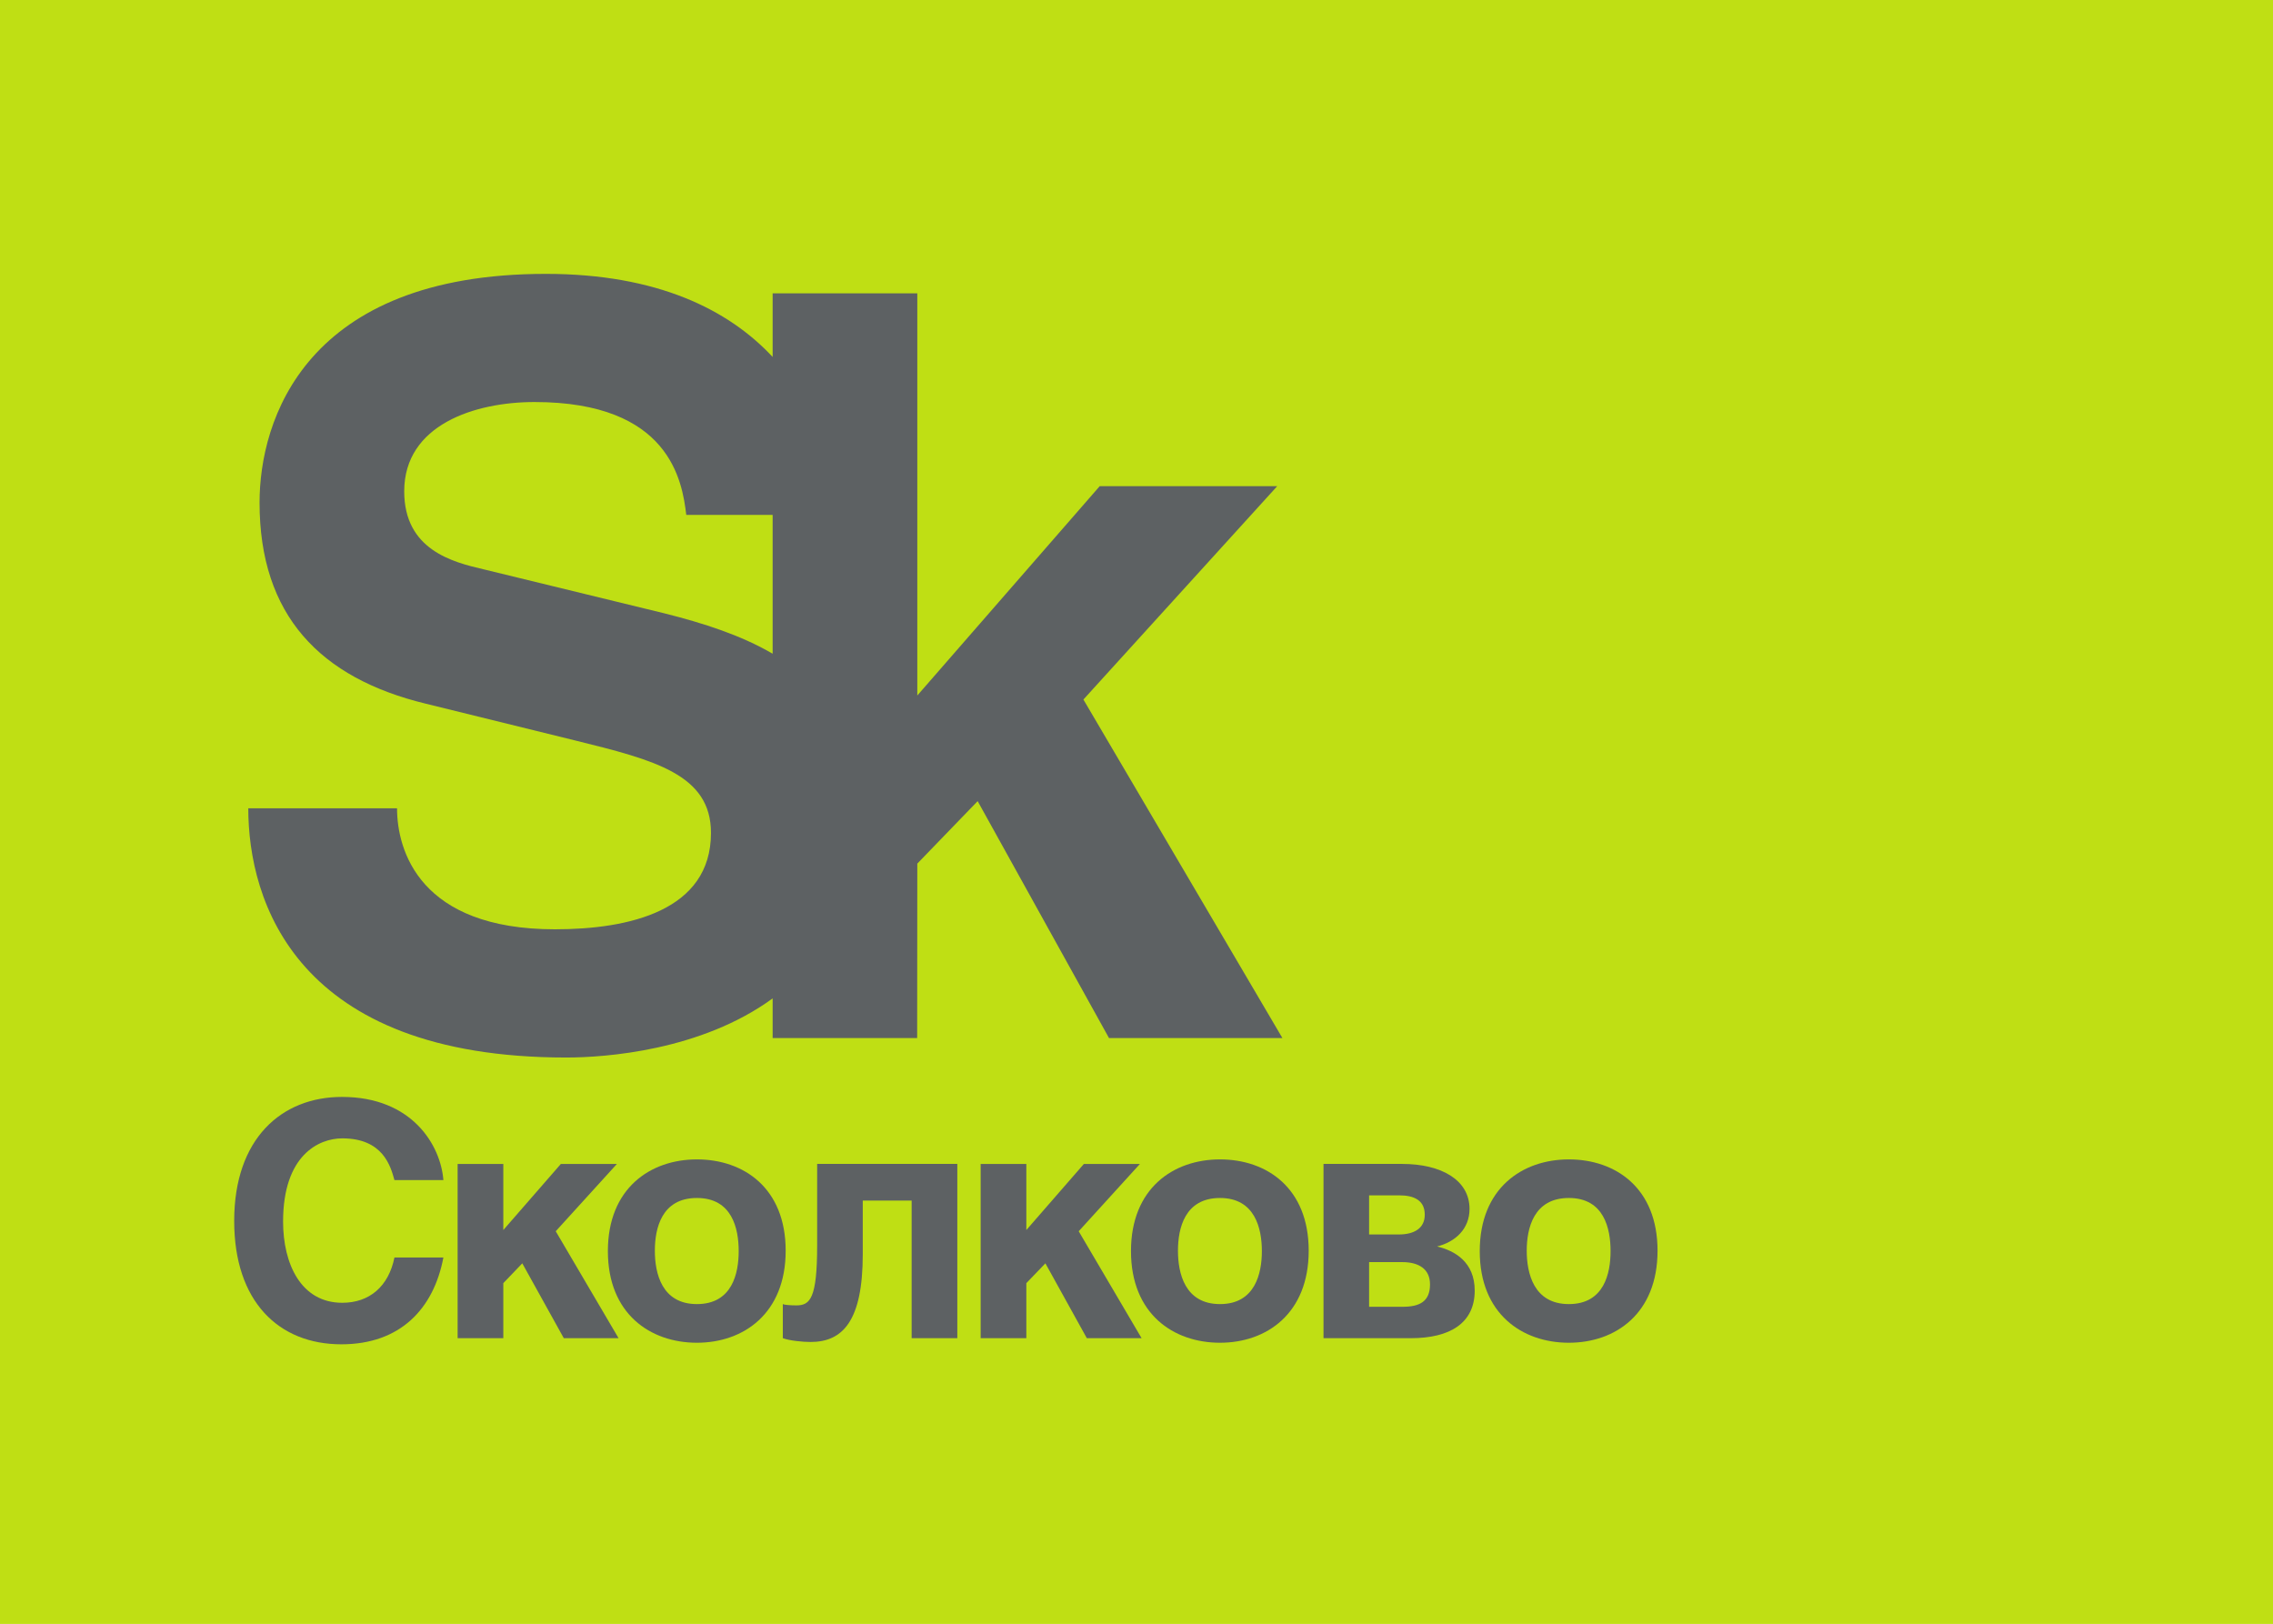
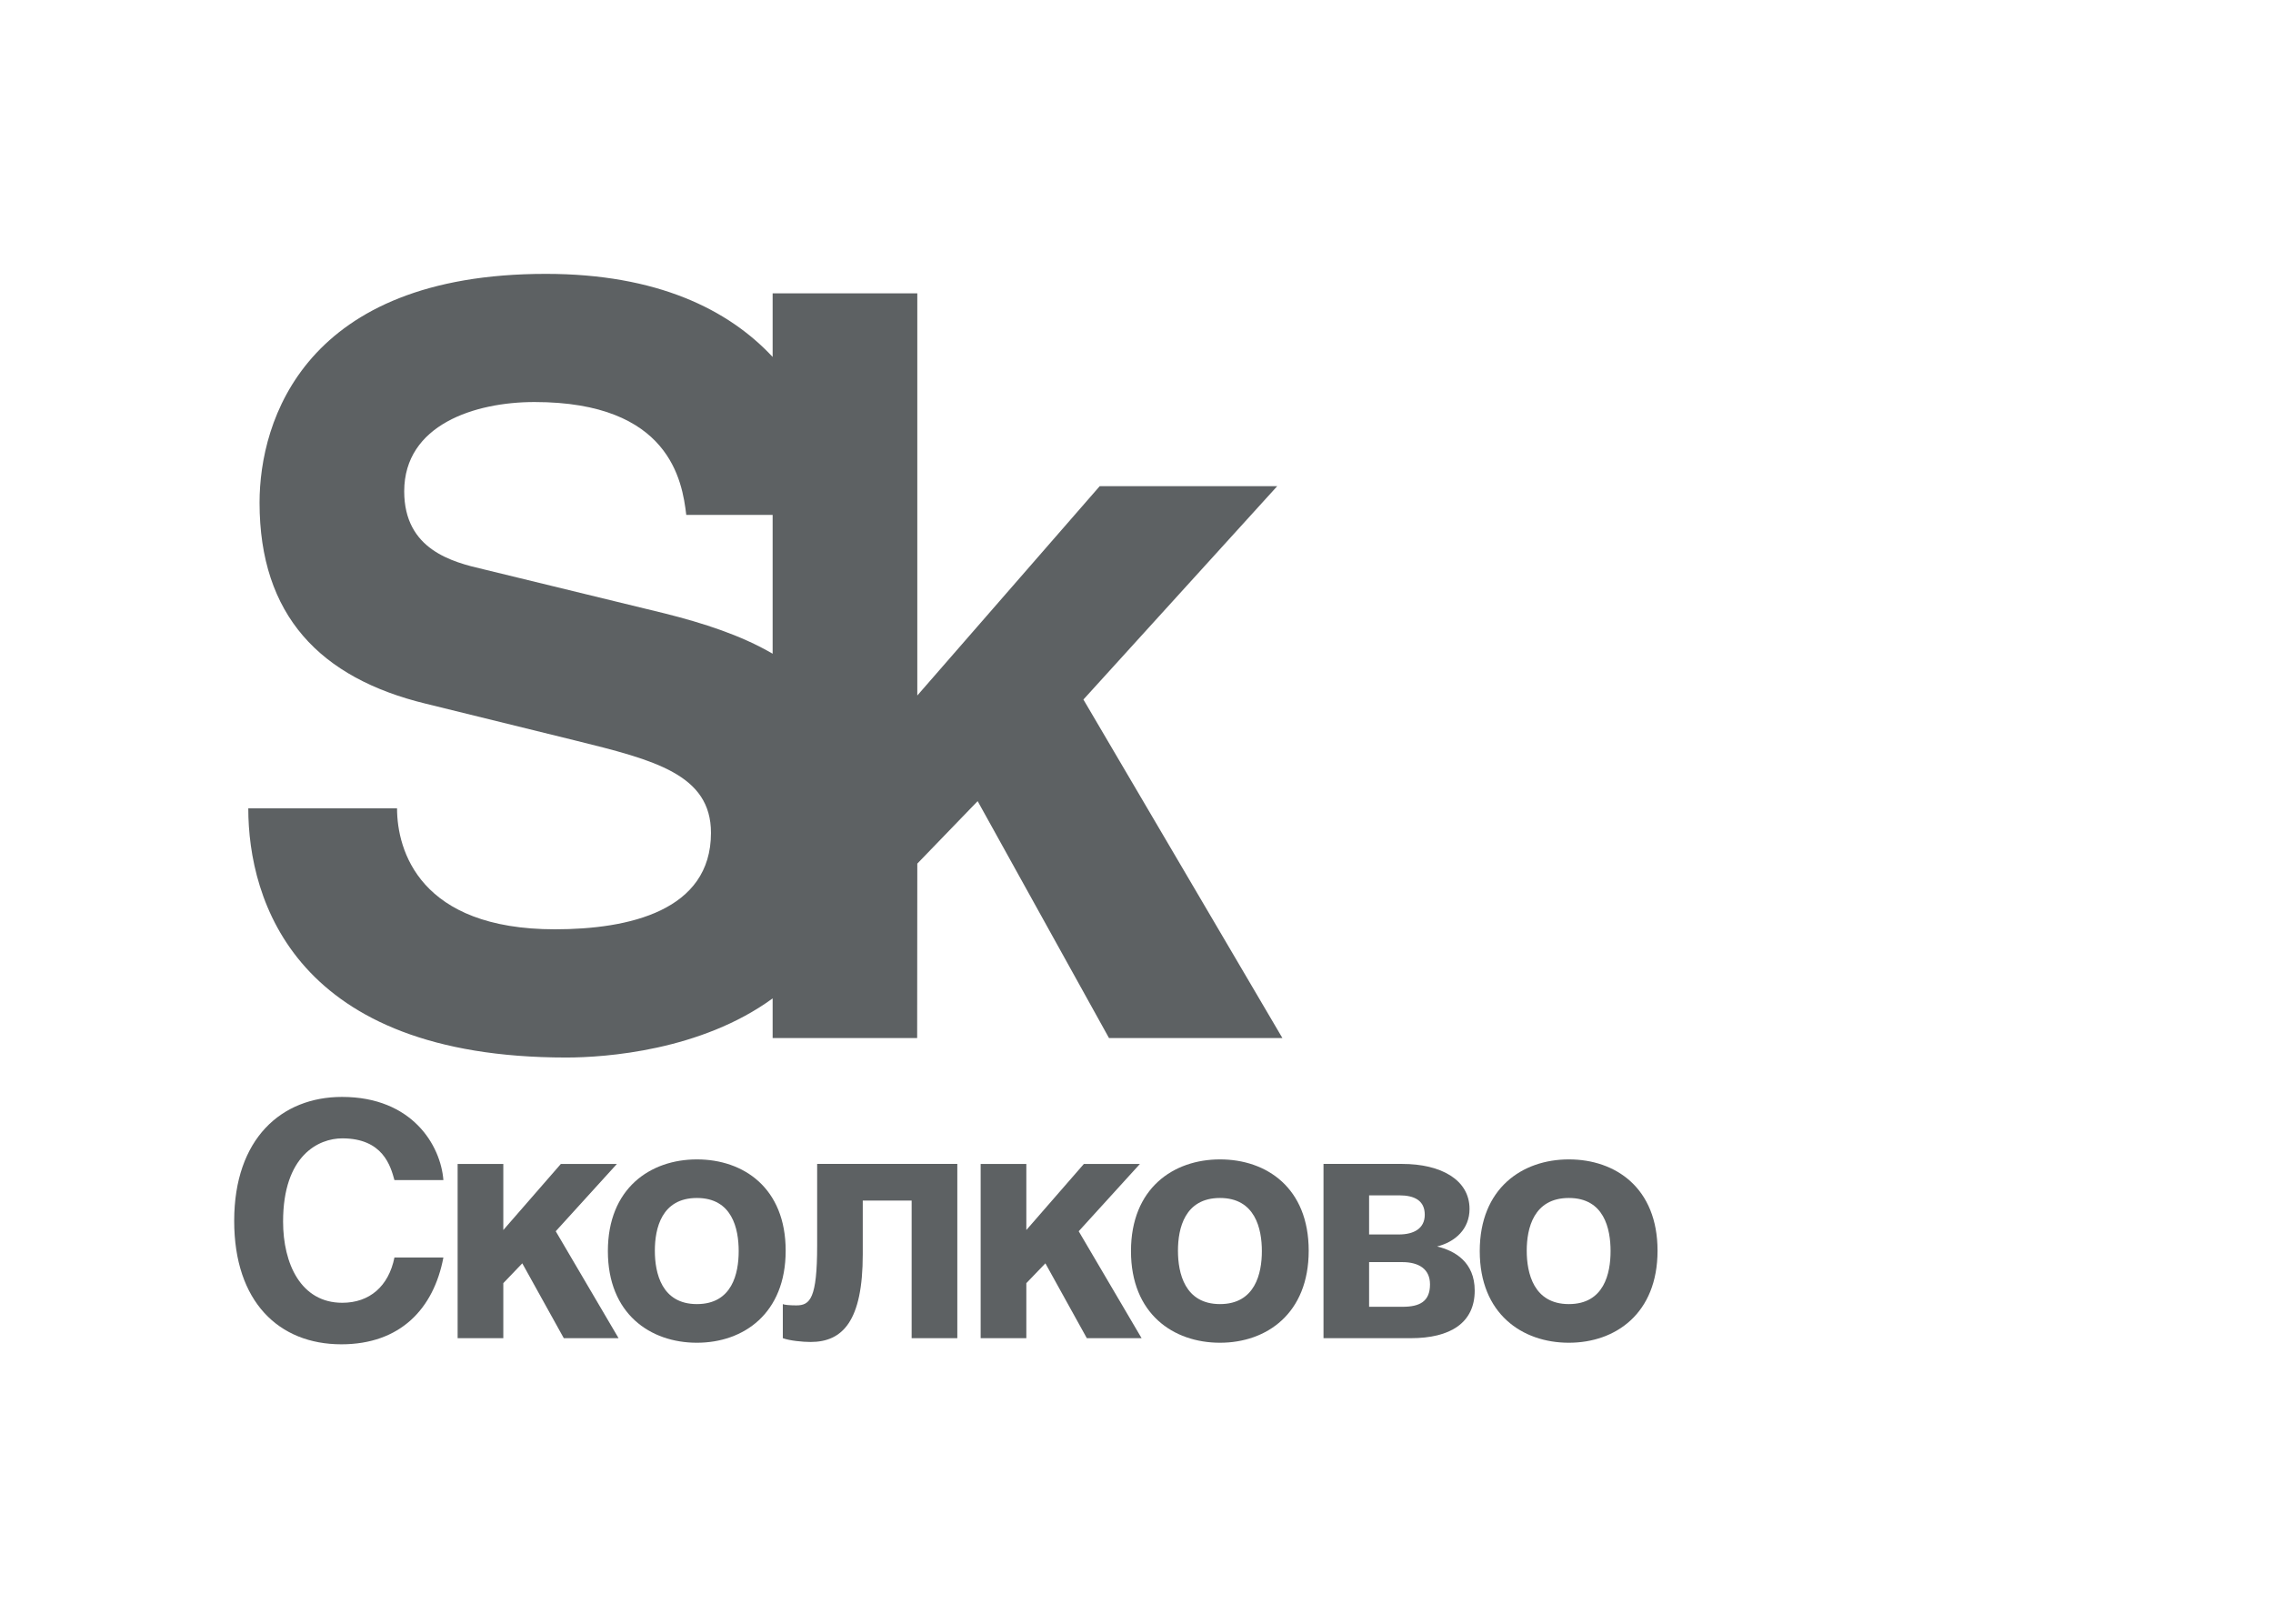
<svg xmlns="http://www.w3.org/2000/svg" version="1.1" width="300" height="214.312" id="svg3818" xml:space="preserve">
  <defs id="defs3822" />
  <g transform="matrix(1.25,0,0,-1.25,-289.9401,559.6359)" id="g3826">
    <g transform="matrix(1.294848,0,0,1.294848,-68.39053,-81.45438)" id="g4151">
-       <path d="m 231.952,276.259 185.35,0 0,132.409 -185.35,0 0,-132.409 z" id="path4086" style="fill:#bfdf14;fill-opacity:1;fill-rule:nonzero;stroke:none" />
      <path d="m 264.116,312.449 c -0.317,1.158 -0.946,3.402 -4.253,3.402 -1.922,0 -4.827,-1.375 -4.827,-6.786 0,-3.436 1.452,-6.62 4.827,-6.62 2.221,0 3.779,1.341 4.253,3.691 l 3.992,0 c -0.791,-4.175 -3.513,-7.077 -8.318,-7.077 -5.094,0 -8.741,3.464 -8.741,10.061 0,6.708 3.858,10.11 8.791,10.11 5.735,0 8.05,-3.958 8.268,-6.781 l -3.992,0 z" id="path4088" style="fill:#5d6163;fill-opacity:1;fill-rule:nonzero;stroke:none" />
      <path d="m 272.994,308.377 4.693,5.389 4.571,0 -4.989,-5.489 5.123,-8.718 -4.466,0 -3.385,6.102 -1.547,-1.615 0,-4.487 -3.725,0 0,14.207 3.725,0 0,-5.389 z" id="path4090" style="fill:#5d6163;fill-opacity:1;fill-rule:nonzero;stroke:none" />
      <path d="m 296.019,306.691 c 0,-5.121 -3.435,-7.504 -7.238,-7.504 -3.797,0 -7.26,2.348 -7.26,7.471 0,5.127 3.463,7.478 7.26,7.478 3.803,0 7.238,-2.323 7.238,-7.445 m -10.668,0 c 0,-1.82 0.552,-4.353 3.43,-4.353 2.879,0 3.407,2.505 3.407,4.32 0,1.826 -0.528,4.332 -3.407,4.332 -2.878,0 -3.43,-2.478 -3.43,-4.299" id="path4092" style="fill:#5d6163;fill-opacity:1;fill-rule:nonzero;stroke:none" />
      <path d="m 310.016,313.768 0,-14.208 -3.725,0 0,11.218 -3.986,0 0,-4.381 c 0,-5.434 -1.636,-7.148 -4.253,-7.148 -0.651,0 -1.715,0.105 -2.266,0.311 l 0,2.778 c 0.077,-0.055 0.551,-0.106 1.102,-0.106 1.119,0 1.698,0.552 1.698,4.878 l 0,6.658 11.43,0 z" id="path4094" style="fill:#5d6163;fill-opacity:1;fill-rule:nonzero;stroke:none" />
      <path d="m 315.644,308.377 4.693,5.389 4.571,0 -4.994,-5.489 5.128,-8.718 -4.466,0 -3.379,6.102 -1.553,-1.615 0,-4.487 -3.725,0 0,14.207 3.725,0 0,-5.389 z" id="path4096" style="fill:#5d6163;fill-opacity:1;fill-rule:nonzero;stroke:none" />
      <path d="m 338.669,306.691 c 0,-5.121 -3.429,-7.504 -7.232,-7.504 -3.803,0 -7.26,2.348 -7.26,7.471 0,5.127 3.457,7.478 7.26,7.478 3.803,0 7.232,-2.323 7.232,-7.445 m -10.661,0 c 0,-1.82 0.551,-4.353 3.429,-4.353 2.866,0 3.413,2.505 3.413,4.32 0,1.826 -0.547,4.332 -3.413,4.332 -2.878,0 -3.429,-2.478 -3.429,-4.299" id="path4098" style="fill:#5d6163;fill-opacity:1;fill-rule:nonzero;stroke:none" />
      <path d="m 339.876,313.767 6.414,0 c 3.173,0 5.494,-1.298 5.494,-3.67 0,-1.636 -1.163,-2.688 -2.645,-3.061 1.453,-0.347 3.067,-1.275 3.067,-3.598 0,-2.632 -1.992,-3.88 -5.21,-3.88 l -7.12,0 0,14.209 z m 3.718,-5.752 2.428,0 c 1.236,0 2.111,0.495 2.111,1.609 0,1.159 -0.842,1.581 -2.083,1.581 l -2.456,0 0,-3.19 z m 0,-5.896 2.739,0 c 1.376,0 2.228,0.423 2.228,1.827 0,1.241 -0.897,1.815 -2.271,1.815 l -2.696,0 0,-3.642 z" id="path4100" style="fill:#5d6163;fill-opacity:1;fill-rule:nonzero;stroke:none" />
      <path d="m 367.115,306.691 c 0,-5.121 -3.424,-7.504 -7.232,-7.504 -3.798,0 -7.266,2.348 -7.266,7.471 0,5.127 3.468,7.478 7.266,7.478 3.808,0 7.232,-2.323 7.232,-7.445 m -10.667,0 c 0,-1.82 0.561,-4.353 3.435,-4.353 2.878,0 3.402,2.505 3.402,4.32 0,1.826 -0.524,4.332 -3.402,4.332 -2.874,0 -3.435,-2.478 -3.435,-4.299" id="path4102" style="fill:#5d6163;fill-opacity:1;fill-rule:nonzero;stroke:none" />
      <path d="m 278.125,322.442 c 3.174,0 10.99,0.556 16.831,4.821 l 0,-3.235 11.785,0 0.012,14.225 4.921,5.094 10.712,-19.319 14.14,0 -16.228,27.604 15.806,17.398 -14.475,0 -14.876,-17.07 0,32.792 -11.797,0 0,-5.188 c -3.592,3.857 -9.415,6.774 -18.495,6.774 -19.654,0 -23.344,-11.957 -23.344,-18.65 0,-9.197 4.944,-14.308 13.556,-16.396 l 12.21,-3.006 c 6.44,-1.592 11.045,-2.761 11.045,-7.528 0,-6.358 -6.697,-7.861 -12.721,-7.861 -11.041,0 -12.878,6.437 -12.878,9.865 l -12.131,0 c 0,-7.526 3.847,-20.32 25.927,-20.32 m 8.034,36.21 -14.798,3.603 c -2.516,0.584 -6.448,1.592 -6.448,6.352 0,5.439 5.774,7.281 10.624,7.281 11.04,0 12.048,-6.446 12.376,-9.202 l 7.043,0 0,-11.319 c -2.584,1.509 -5.634,2.489 -8.797,3.285" id="path4104" style="fill:#5d6163;fill-opacity:1;fill-rule:nonzero;stroke:none" />
    </g>
  </g>
</svg>
